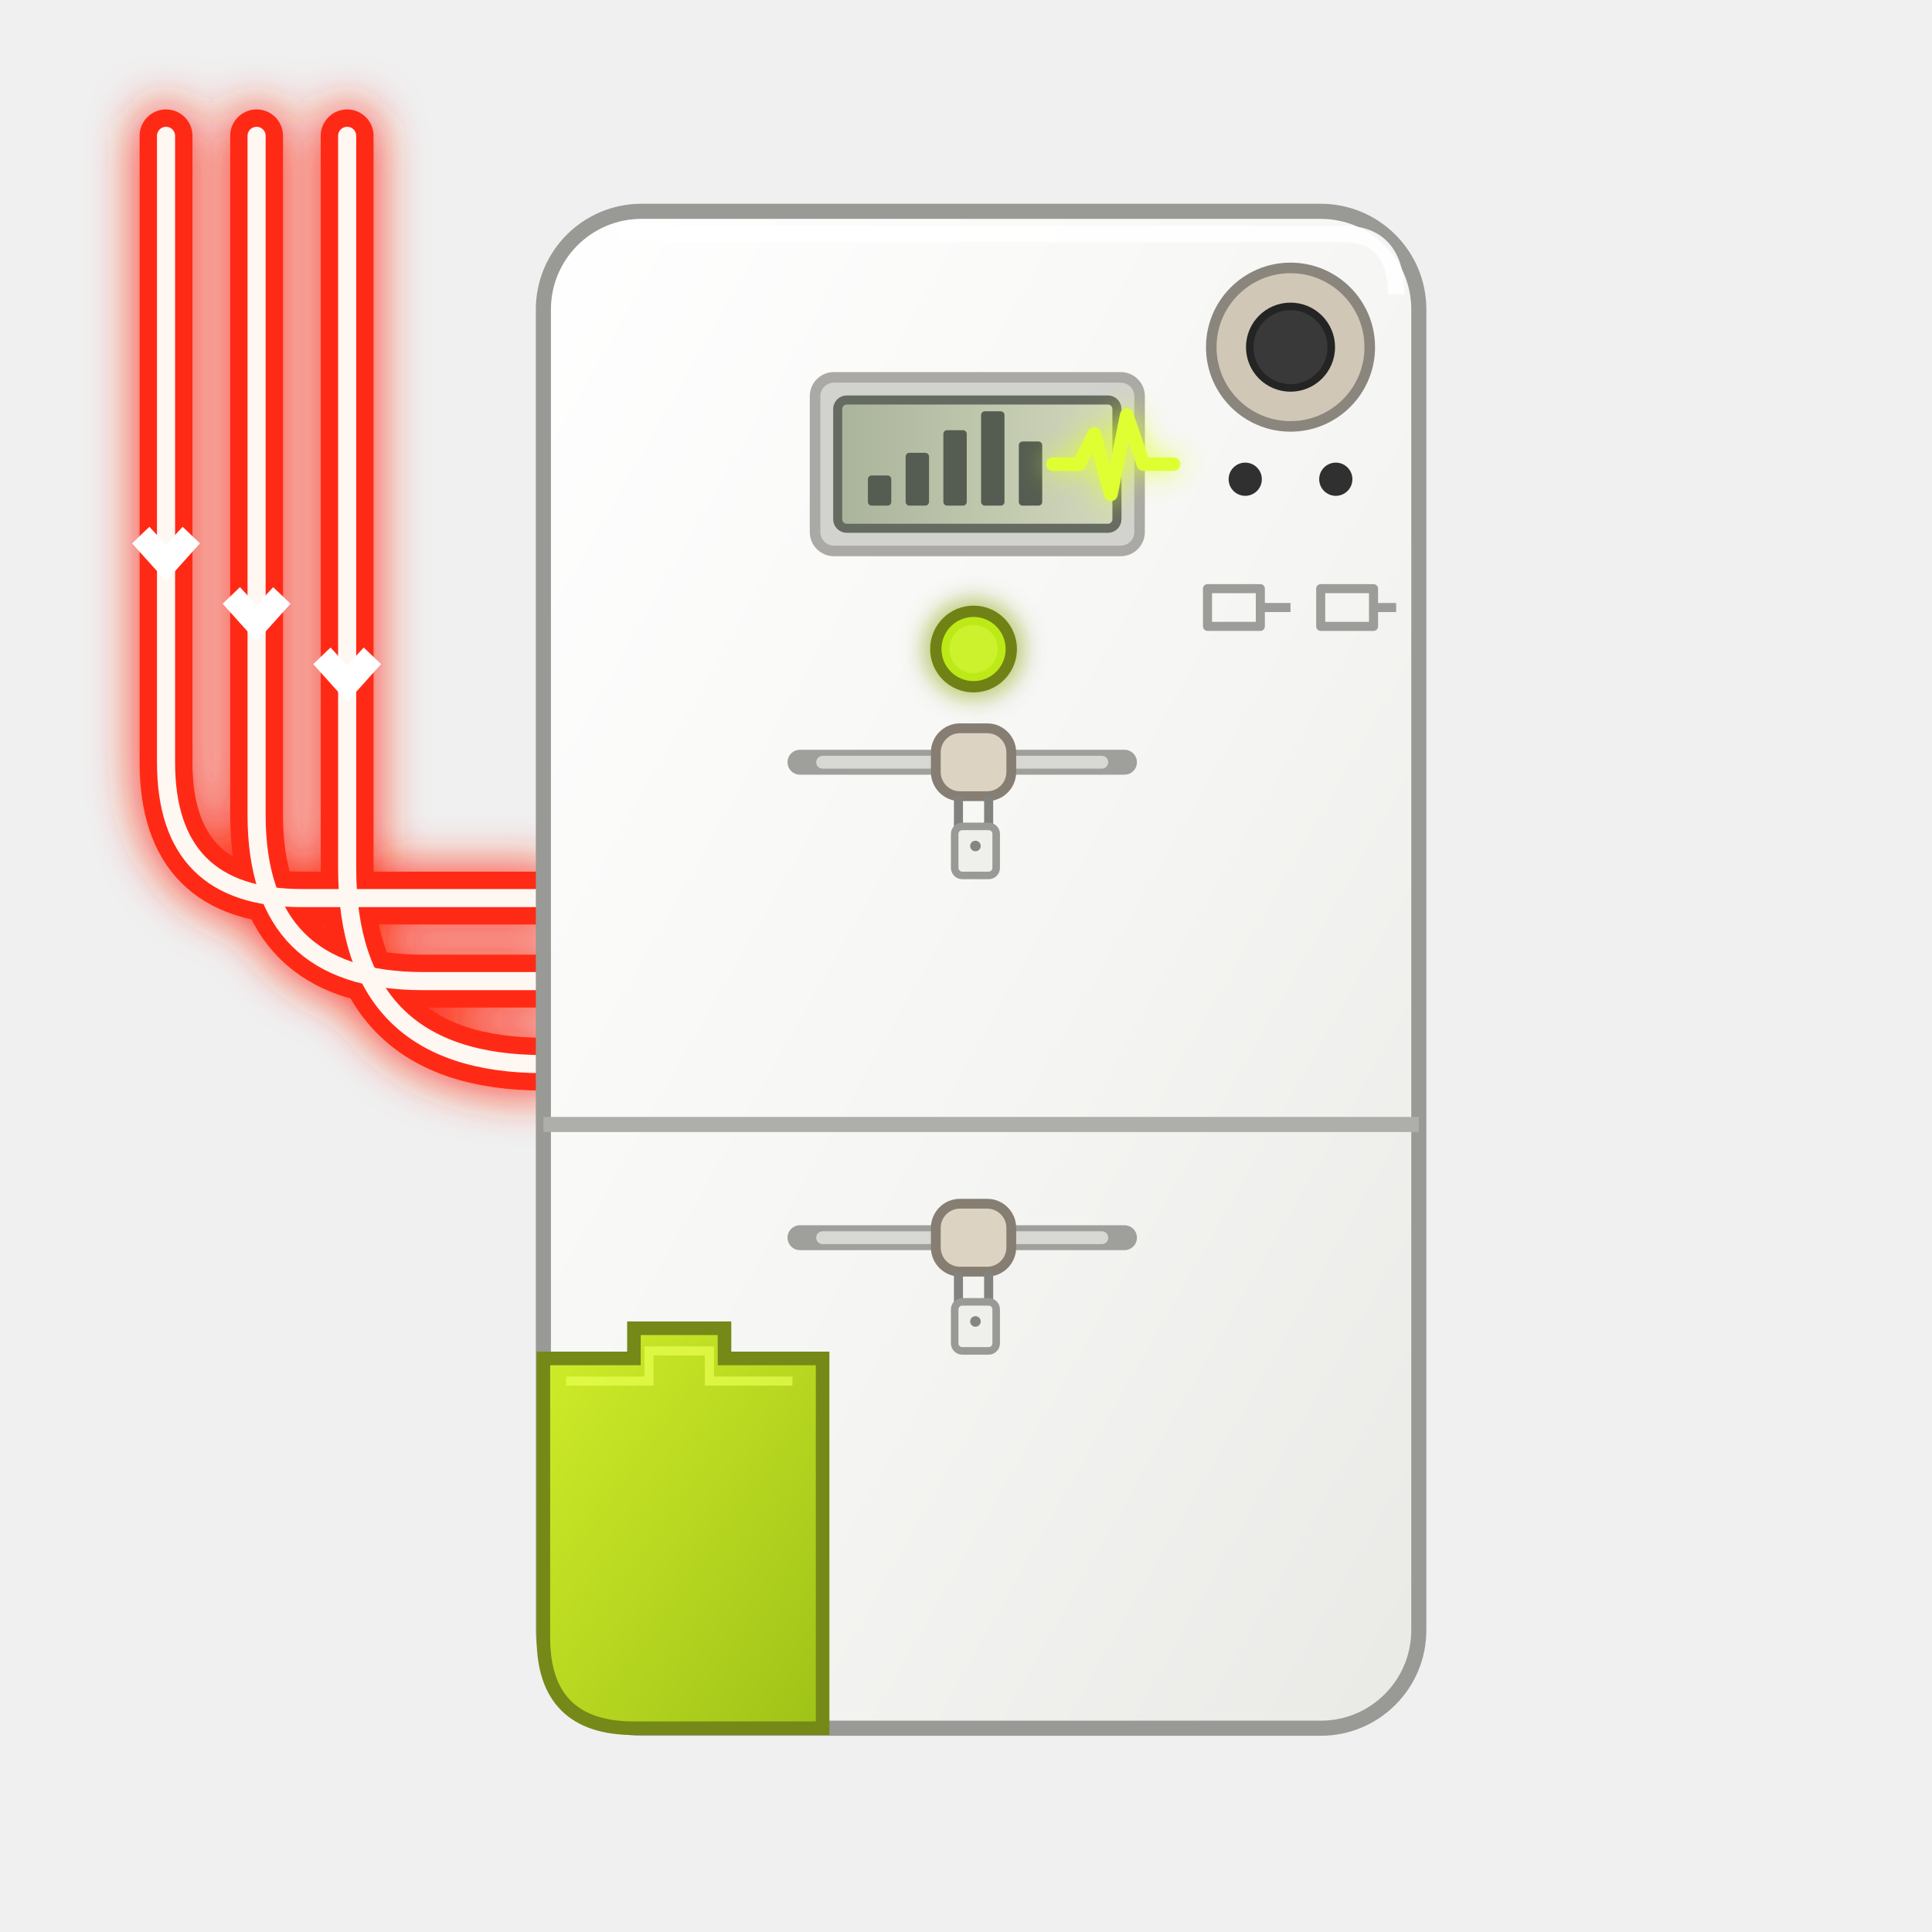
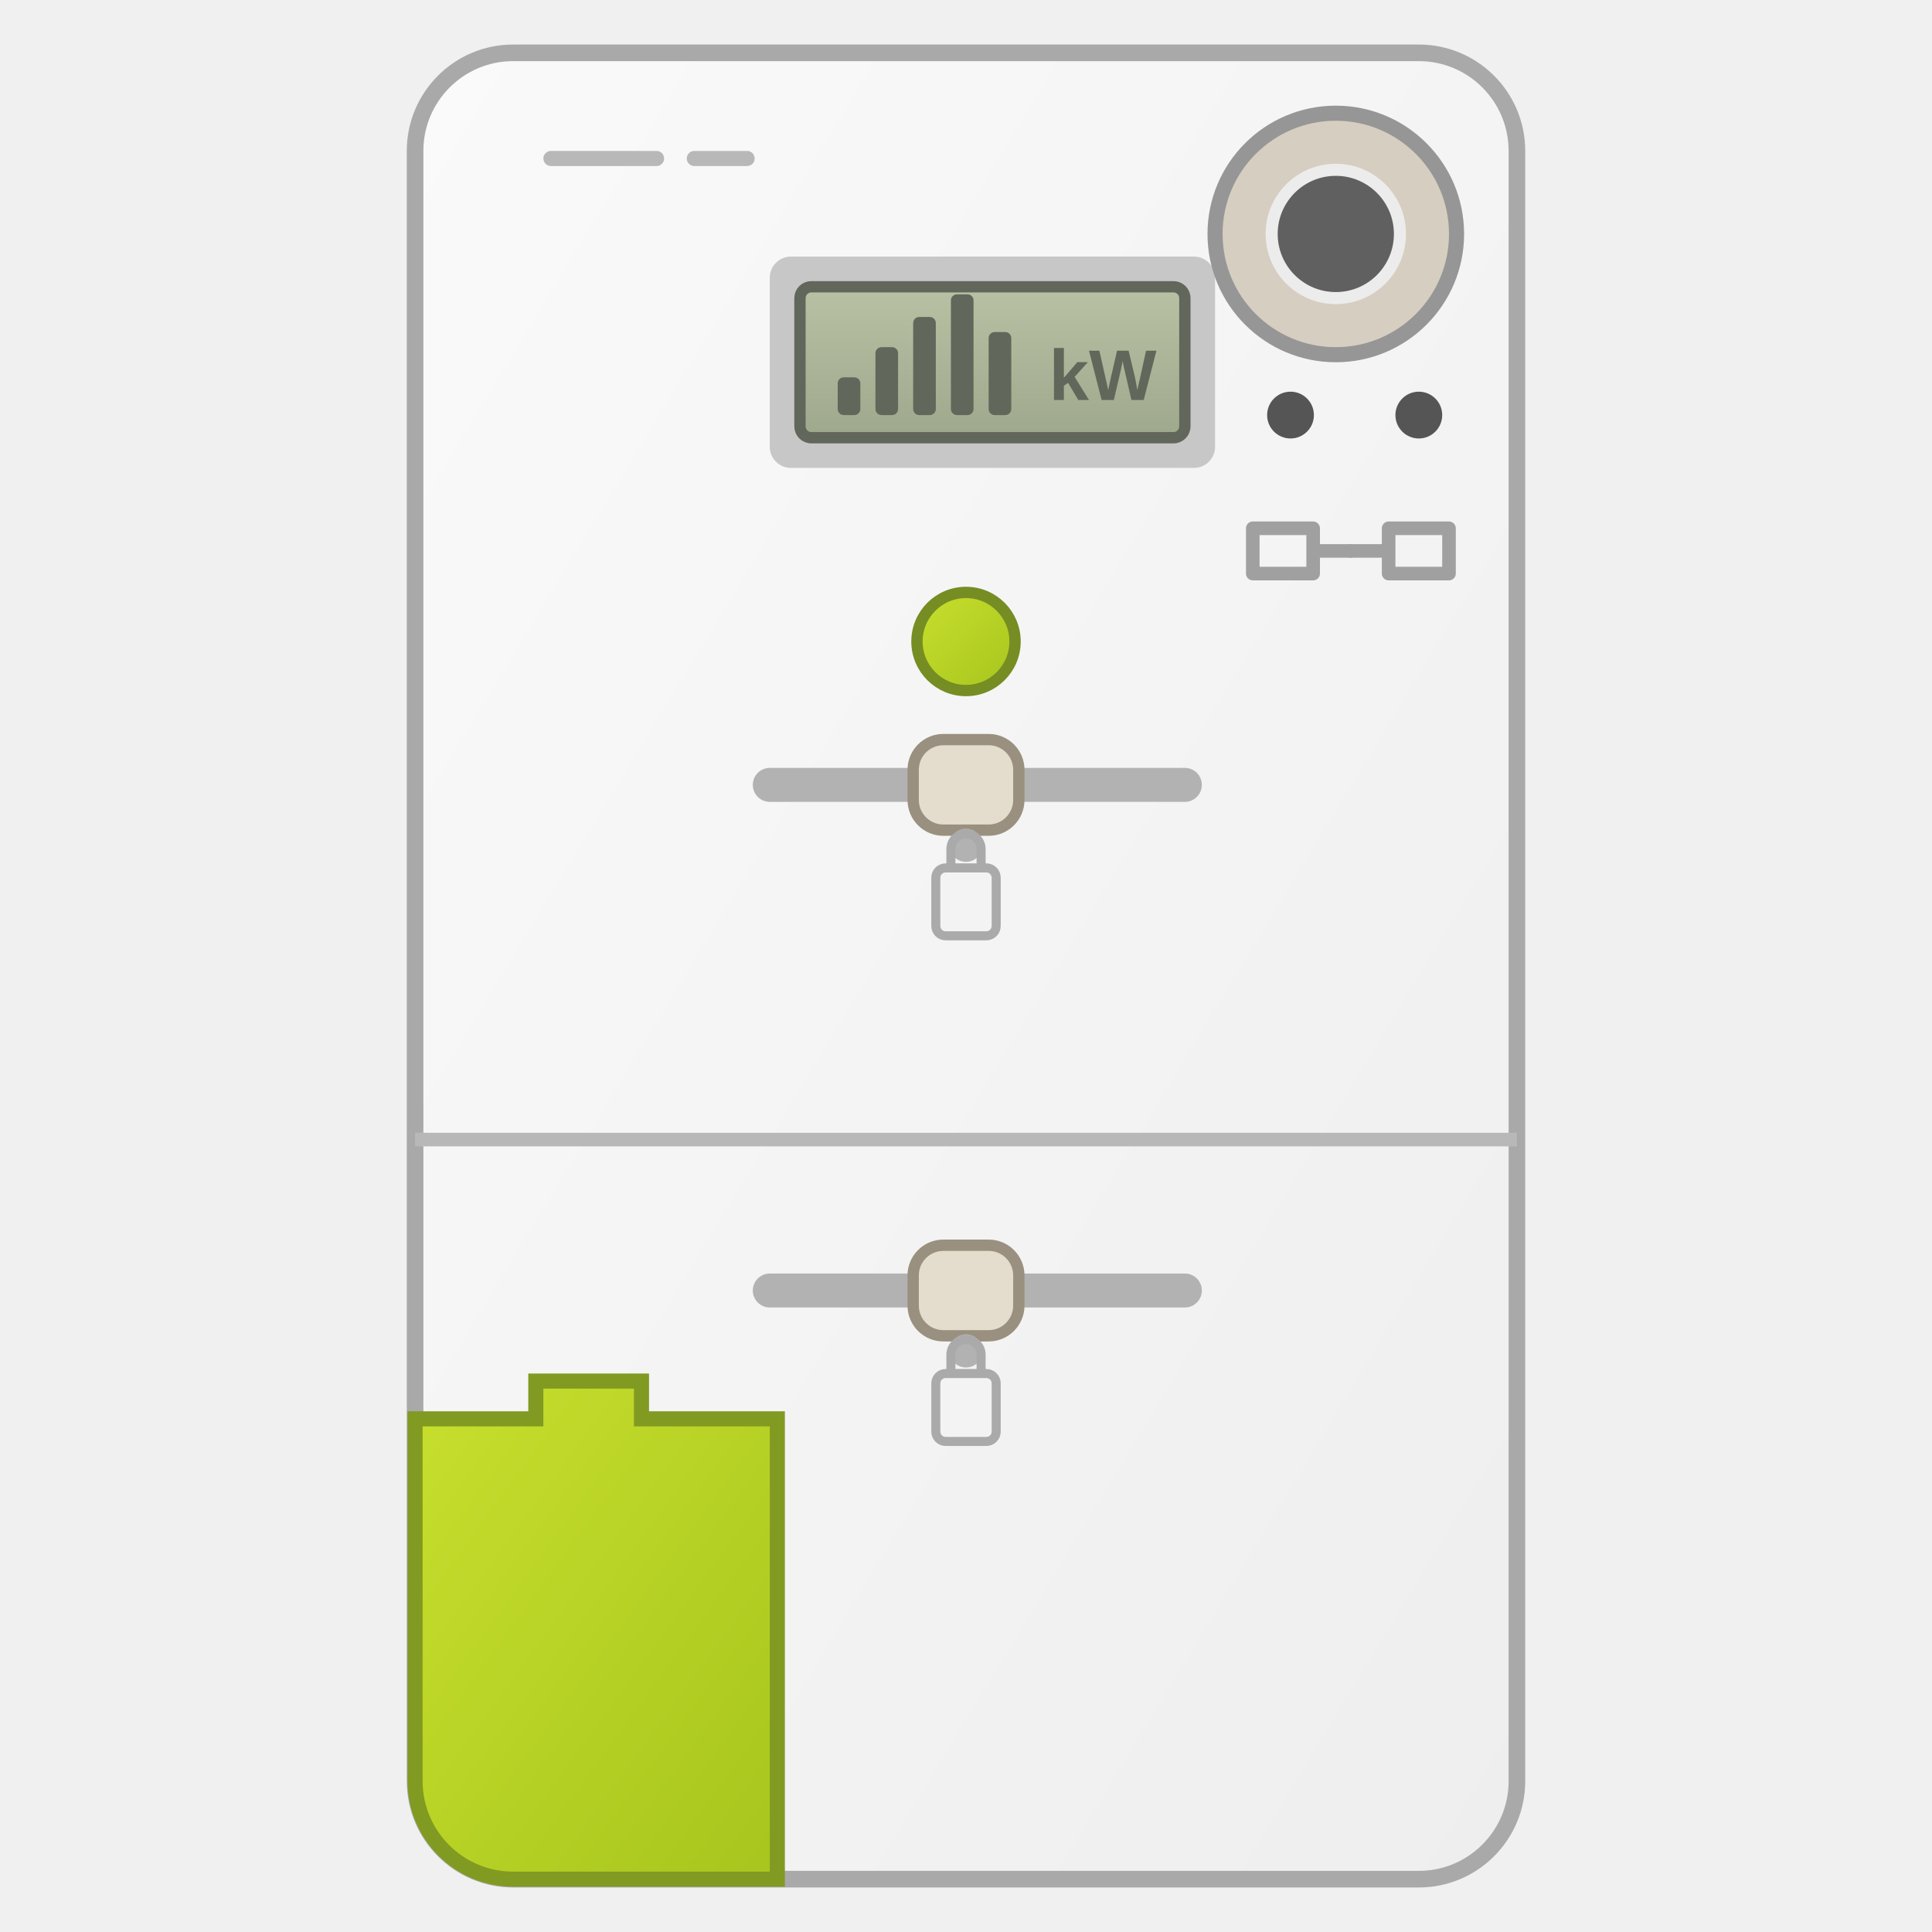
- <svg xmlns="http://www.w3.org/2000/svg" width="512" height="512" viewBox="0 0 256 256">
+ <svg xmlns="http://www.w3.org/2000/svg" width="256" height="256" viewBox="0 0 256 256">
  <defs>
-     <filter id="redGlow" x="-120%" y="-120%" width="340%" height="340%">
-       <feGaussianBlur stdDeviation="3.2" result="blur" />
-       <feMerge>
-         <feMergeNode in="blur" />
-         <feMergeNode in="SourceGraphic" />
-       </feMerge>
-     </filter>
-     <filter id="greenGlow" x="-120%" y="-120%" width="340%" height="340%">
-       <feGaussianBlur stdDeviation="1.8" result="blur" />
-       <feMerge>
-         <feMergeNode in="blur" />
-         <feMergeNode in="SourceGraphic" />
-       </feMerge>
-     </filter>
-     <linearGradient id="body" x1="0" y1="0" x2="1" y2="1">
-       <stop offset="0" stop-color="#ffffff" />
-       <stop offset="0.55" stop-color="#f5f5f3" />
-       <stop offset="1" stop-color="#e9e9e6" />
+     <linearGradient id="bodyGrad" x1="0" y1="0" x2="1" y2="1">
+       <stop offset="0%" stop-color="#fafafa" />
+       <stop offset="100%" stop-color="#eeeeee" />
    </linearGradient>
-     <linearGradient id="screen" x1="0" x2="1">
-       <stop offset="0" stop-color="#aab49b" />
-       <stop offset="1" stop-color="#d2d8bd" />
+     <linearGradient id="screenGrad" x1="0" y1="0" x2="0" y2="1">
+       <stop offset="0%" stop-color="#b9c1a4" />
+       <stop offset="100%" stop-color="#9ea88c" />
    </linearGradient>
-     <linearGradient id="greenPanel" x1="0" x2="1" y1="0" y2="1">
-       <stop offset="0" stop-color="#d0ed29" />
-       <stop offset="1" stop-color="#9fc218" />
+     <linearGradient id="greenGrad" x1="0" y1="0" x2="1" y2="1">
+       <stop offset="0%" stop-color="#c8df2d" />
+       <stop offset="100%" stop-color="#a7c51e" />
    </linearGradient>
  </defs>
-   <g fill="none" stroke="#ff2c17" stroke-width="7" stroke-linecap="round" stroke-linejoin="round" filter="url(#redGlow)">
-     <path d="M22 18 V101 Q22 119 40 119 H72" />
-     <path d="M34 18 V108 Q34 130 56 130 H72" />
-     <path d="M46 18 V115 Q46 141 72 141" />
+   <rect x="55" y="7" width="146" height="242" rx="13" fill="url(#bodyGrad)" stroke="#a9a9a9" stroke-width="2.2" />
+   <line x1="55" y1="151" x2="201" y2="151" stroke="#b8b8b8" stroke-width="1.8" />
+   <rect x="102" y="34" width="59" height="28" rx="2.8" fill="#c7c7c7" />
+   <rect x="106" y="38" width="51" height="20" rx="1.5" fill="url(#screenGrad)" stroke="#62675b" stroke-width="1.5" />
+   <g fill="#62675b">
+     <rect x="111" y="50" width="3" height="5" rx="0.8" />
+     <rect x="116" y="46" width="3" height="9" rx="0.8" />
+     <rect x="121" y="42" width="3" height="13" rx="0.8" />
+     <rect x="126" y="39" width="3" height="16" rx="0.8" />
+     <rect x="131" y="44" width="3" height="11" rx="0.8" />
  </g>
-   <g fill="none" stroke="#fff7f2" stroke-width="2.4" stroke-linecap="round" stroke-linejoin="round">
-     <path d="M22 18 V101 Q22 119 40 119 H72" />
-     <path d="M34 18 V108 Q34 130 56 130 H72" />
-     <path d="M46 18 V115 Q46 141 72 141" />
+   <text x="139" y="53" font-family="Arial, Helvetica, sans-serif" font-size="9.5" font-weight="700" fill="#62675b">kW</text>
+   <circle cx="177" cy="31" r="16" fill="#d6cec0" stroke="#969696" stroke-width="2" />
+   <circle cx="177" cy="31" r="8.5" fill="#606060" stroke="#ececec" stroke-width="1.6" />
+   <circle cx="171" cy="55" r="3.1" fill="#555" />
+   <circle cx="188" cy="55" r="3.1" fill="#555" />
+   <g fill="none" stroke="#a0a0a0" stroke-width="1.8" stroke-linecap="round" stroke-linejoin="round">
+     <path d="M166 70 h8 v6 h-8 z M174 73 h5" />
+     <path d="M184 70 h8 v6 h-8 z M179 73 h5" />
  </g>
-   <g fill="#ffffff">
-     <path d="M17.5 72 L22 77 L26.5 72 L24.2 69.8 L22 72.2 L19.8 69.8 Z" />
-     <path d="M29.5 80 L34 85 L38.5 80 L36.2 77.8 L34 80.2 L31.8 77.8 Z" />
-     <path d="M41.5 88 L46 93 L50.5 88 L48.2 85.8 L46 88.2 L43.8 85.8 Z" />
+   <circle cx="128" cy="85" r="6.5" fill="url(#greenGrad)" stroke="#758d22" stroke-width="1.5" />
+   <line x1="102" y1="104" x2="157" y2="104" stroke="#b2b2b2" stroke-width="4.5" stroke-linecap="round" />
+   <rect x="121" y="98" width="14" height="12" rx="4" fill="#e4ddce" stroke="#9a907f" stroke-width="1.5" />
+   <circle cx="128" cy="112" r="2.2" fill="#b2b2b2" />
+   <rect x="124" y="115" width="8" height="9" rx="1.3" fill="#f3f3f3" stroke="#aaa" stroke-width="1.2" />
+   <path d="M126 115 v-2.5 a2 2 0 0 1 4 0 v2.5" fill="none" stroke="#aaa" stroke-width="1.2" />
+   <line x1="102" y1="171" x2="157" y2="171" stroke="#b2b2b2" stroke-width="4.5" stroke-linecap="round" />
+   <rect x="121" y="165" width="14" height="12" rx="4" fill="#e4ddce" stroke="#9a907f" stroke-width="1.5" />
+   <circle cx="128" cy="179" r="2.2" fill="#b2b2b2" />
+   <rect x="124" y="182" width="8" height="9" rx="1.3" fill="#f3f3f3" stroke="#aaa" stroke-width="1.2" />
+   <path d="M126 182 v-2.5 a2 2 0 0 1 4 0 v2.5" fill="none" stroke="#aaa" stroke-width="1.2" />
+   <path d="M55 188 h16 v-5 h14 v5 h18 v61 H68 a13 13 0 0 1 -13 -13 Z" fill="url(#greenGrad)" stroke="#819a22" stroke-width="2" />
+   <g fill="#b8b8b8">
+     <rect x="72" y="20" width="16" height="2" rx="1" />
+     <rect x="91" y="20" width="9" height="2" rx="1" />
  </g>
-   <rect x="72" y="28" width="116" height="201" rx="13" fill="url(#body)" stroke="#999995" stroke-width="2" />
-   <path d="M82 31 H178 Q185 31 185 39" fill="none" stroke="#ffffff" stroke-width="2.2" opacity="0.9" />
-   <line x1="72" y1="149" x2="188" y2="149" stroke="#aeaeaa" stroke-width="2" />
-   <rect x="108" y="50" width="43" height="23" rx="2.5" fill="#d2d2cf" stroke="#aaa9a6" stroke-width="1.4" />
-   <rect x="111" y="53" width="37" height="17" rx="1.2" fill="url(#screen)" stroke="#656b60" stroke-width="1.2" />
-   <g fill="#555d52">
-     <rect x="115" y="63" width="3.1" height="4" rx="0.5" />
-     <rect x="120" y="60" width="3.1" height="7" rx="0.5" />
-     <rect x="125" y="57" width="3.1" height="10" rx="0.5" />
-     <rect x="130" y="54.5" width="3.1" height="12.5" rx="0.5" />
-     <rect x="135" y="58.5" width="3.1" height="8.5" rx="0.5" />
-   </g>
-   <polyline points="139.5,61.5 143,61.5 145,57.5 147.2,65.5 149.3,55 151.5,61.5 155.5,61.5" fill="none" stroke="#dfff31" stroke-width="1.8" stroke-linecap="round" stroke-linejoin="round" filter="url(#greenGlow)" />
-   <circle cx="171" cy="46" r="10.5" fill="#d0c7b7" stroke="#8a867e" stroke-width="1.4" />
-   <circle cx="171" cy="46" r="5.4" fill="#393939" stroke="#242424" stroke-width="1" />
-   <circle cx="165" cy="63.5" r="2.2" fill="#303030" />
-   <circle cx="177" cy="63.5" r="2.2" fill="#303030" />
-   <circle cx="129" cy="86" r="5" fill="#bdea19" stroke="#6f8215" stroke-width="1.5" filter="url(#greenGlow)" />
-   <circle cx="129" cy="86" r="3.2" fill="#ccf12d" />
-   <g stroke="#9c9c99" stroke-width="1.2" fill="none" stroke-linejoin="round">
-     <path d="M160 78 h7 v5 h-7 z M167 80.5 h4" />
-     <path d="M175 78 h7 v5 h-7 z M182 80.5 h3" />
-   </g>
-   <line x1="106" y1="101" x2="149" y2="101" stroke="#9f9f9b" stroke-width="3.3" stroke-linecap="round" />
-   <line x1="109" y1="101" x2="146" y2="101" stroke="#d7d7d4" stroke-width="1.7" stroke-linecap="round" />
-   <rect x="124" y="96.5" width="10" height="9" rx="3.2" fill="#ddd3c3" stroke="#867e72" stroke-width="1.3" />
-   <path d="M127 105.5 v4.5 h4 v-4.5" fill="none" stroke="#82827e" stroke-width="1.2" />
-   <rect x="126.5" y="109.5" width="5.5" height="6.5" rx="1" fill="#efefec" stroke="#999995" stroke-width="1" />
-   <circle cx="129.25" cy="112.1" r="0.7" fill="#858581" />
-   <line x1="106" y1="164" x2="149" y2="164" stroke="#9f9f9b" stroke-width="3.3" stroke-linecap="round" />
-   <line x1="109" y1="164" x2="146" y2="164" stroke="#d7d7d4" stroke-width="1.7" stroke-linecap="round" />
-   <rect x="124" y="159.5" width="10" height="9" rx="3.2" fill="#ddd3c3" stroke="#867e72" stroke-width="1.3" />
-   <path d="M127 168.5 v4.5 h4 v-4.5" fill="none" stroke="#82827e" stroke-width="1.2" />
-   <rect x="126.5" y="172.5" width="5.5" height="6.5" rx="1" fill="#efefec" stroke="#999995" stroke-width="1" />
-   <circle cx="129.25" cy="175.1" r="0.7" fill="#858581" />
-   <path d="M72 180 H84 V176 H96 V180 H109 V229 H84 Q72 229 72 217 Z" fill="url(#greenPanel)" stroke="#758918" stroke-width="1.8" />
-   <path d="M75 183 H86 V179 H94 V183 H105" fill="none" stroke="#e7ff50" stroke-width="1.2" opacity="0.7" />
</svg>
